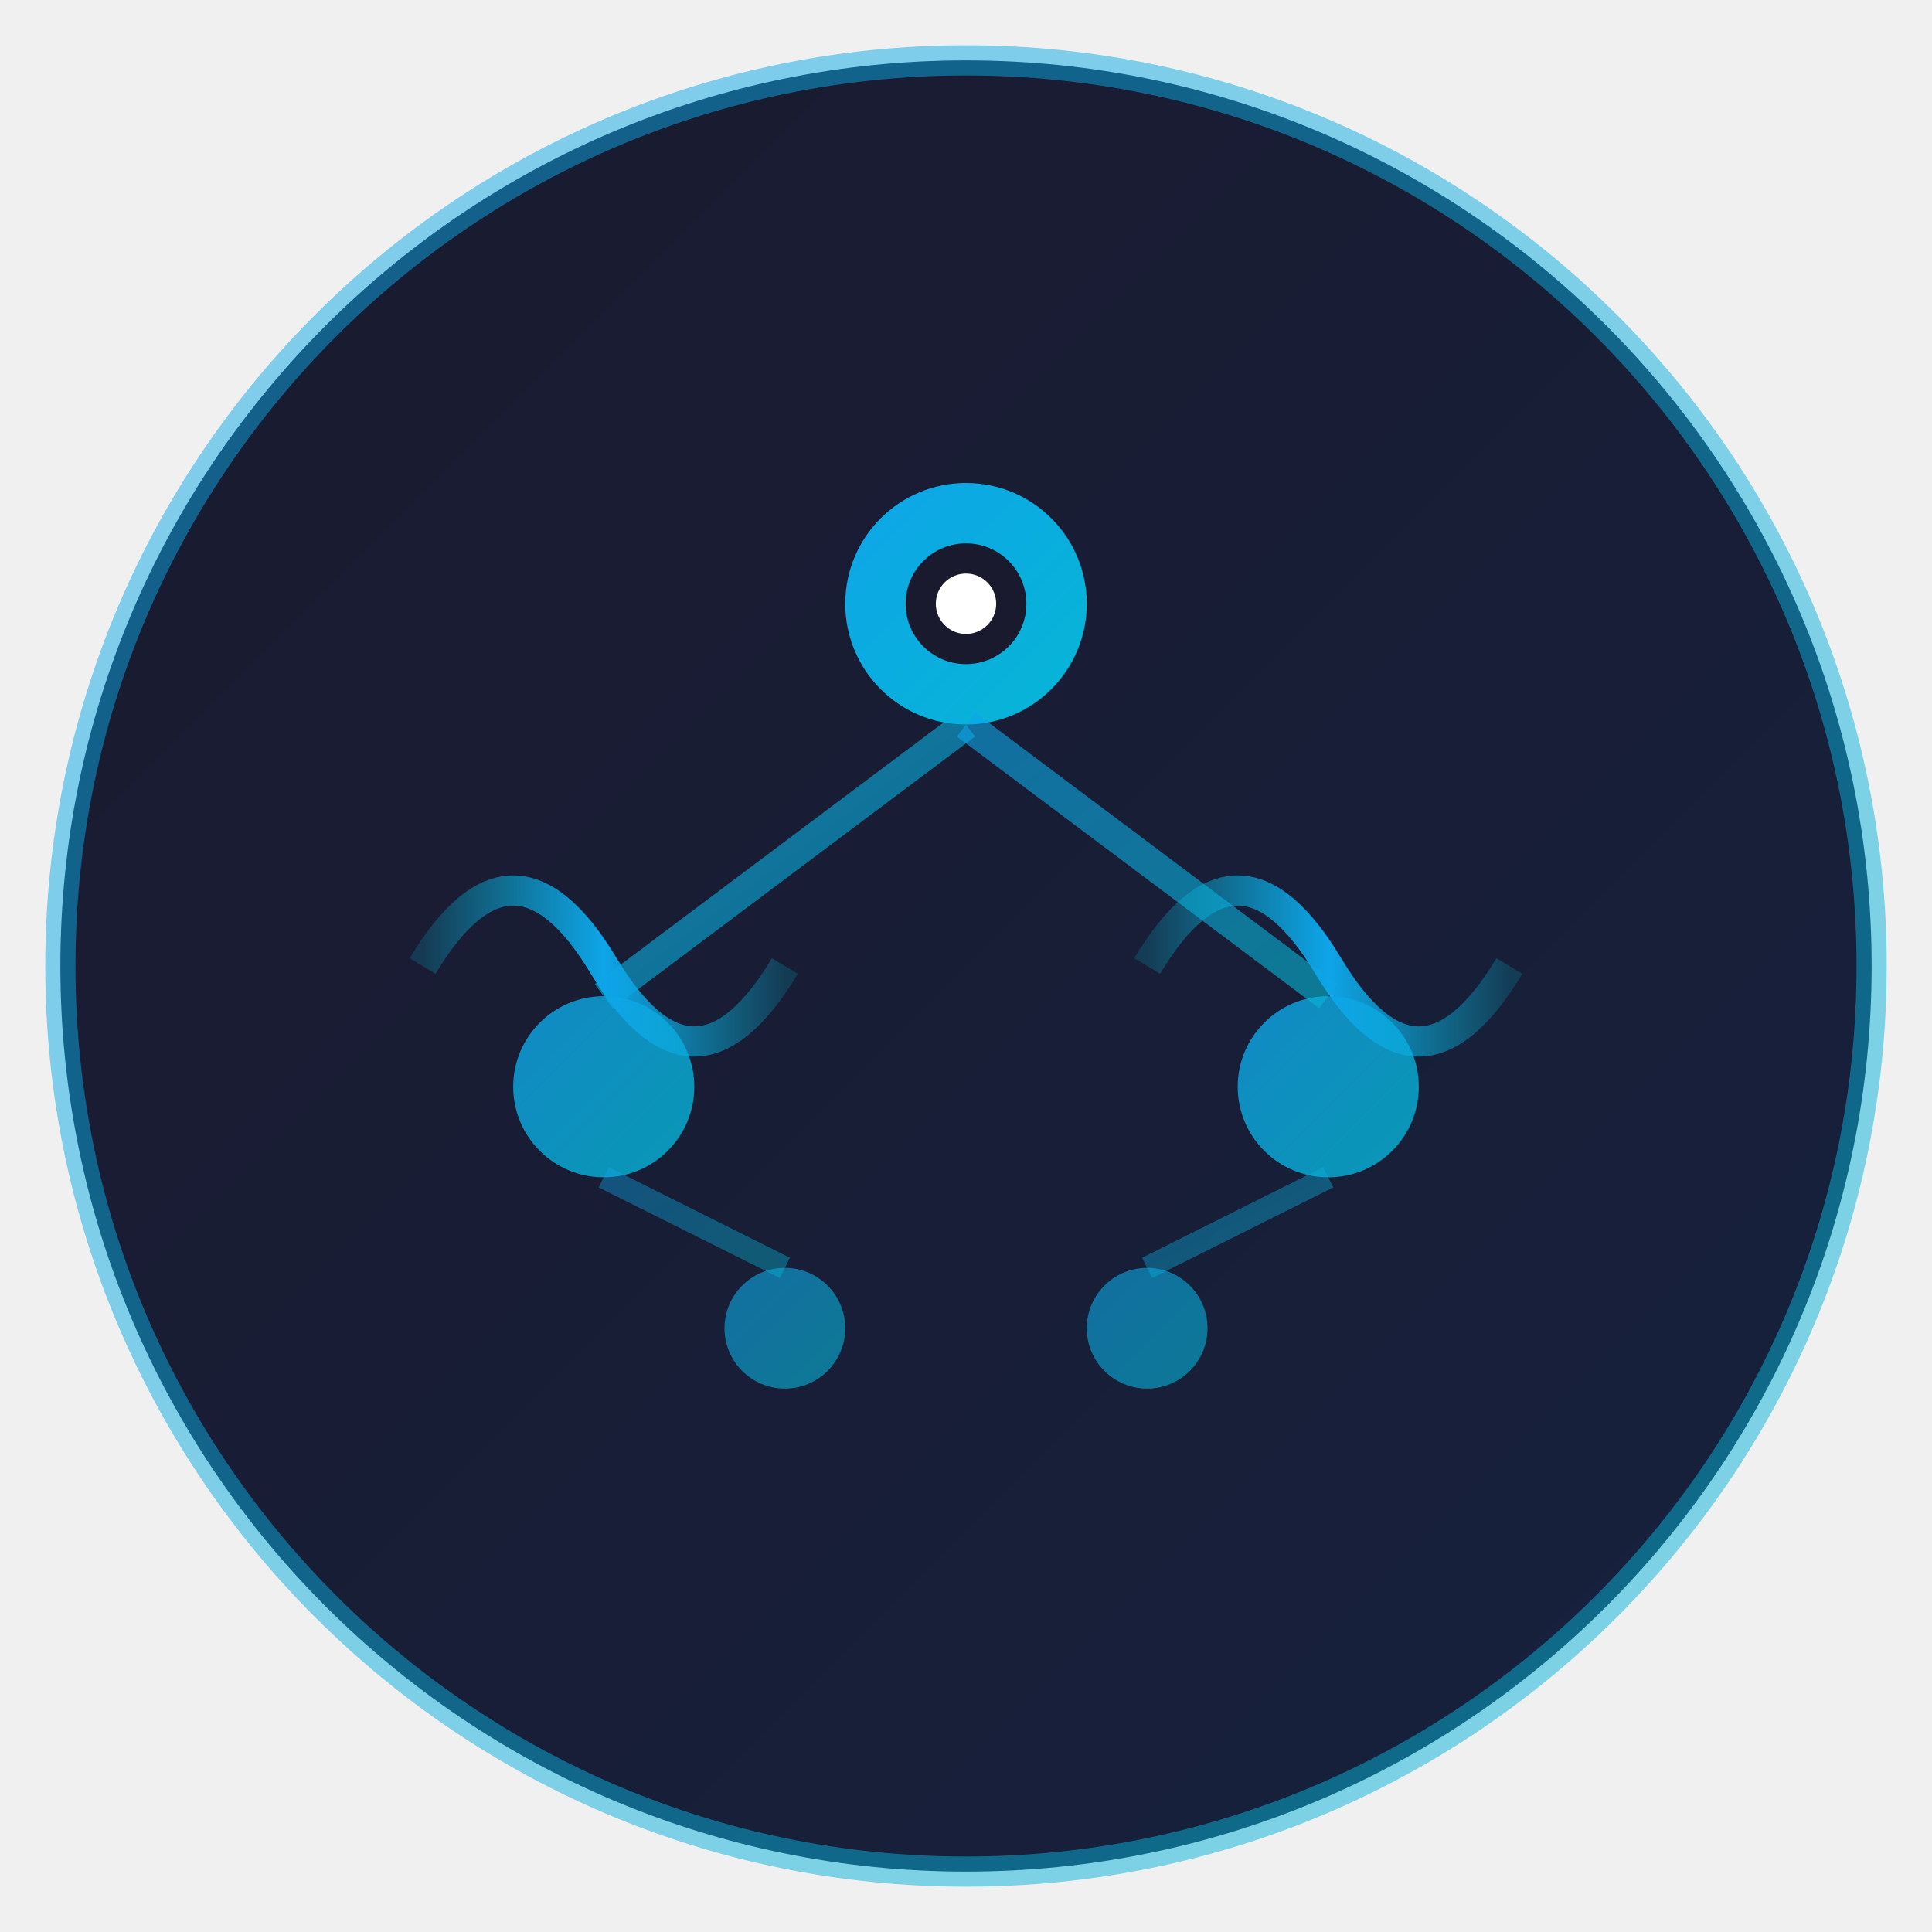
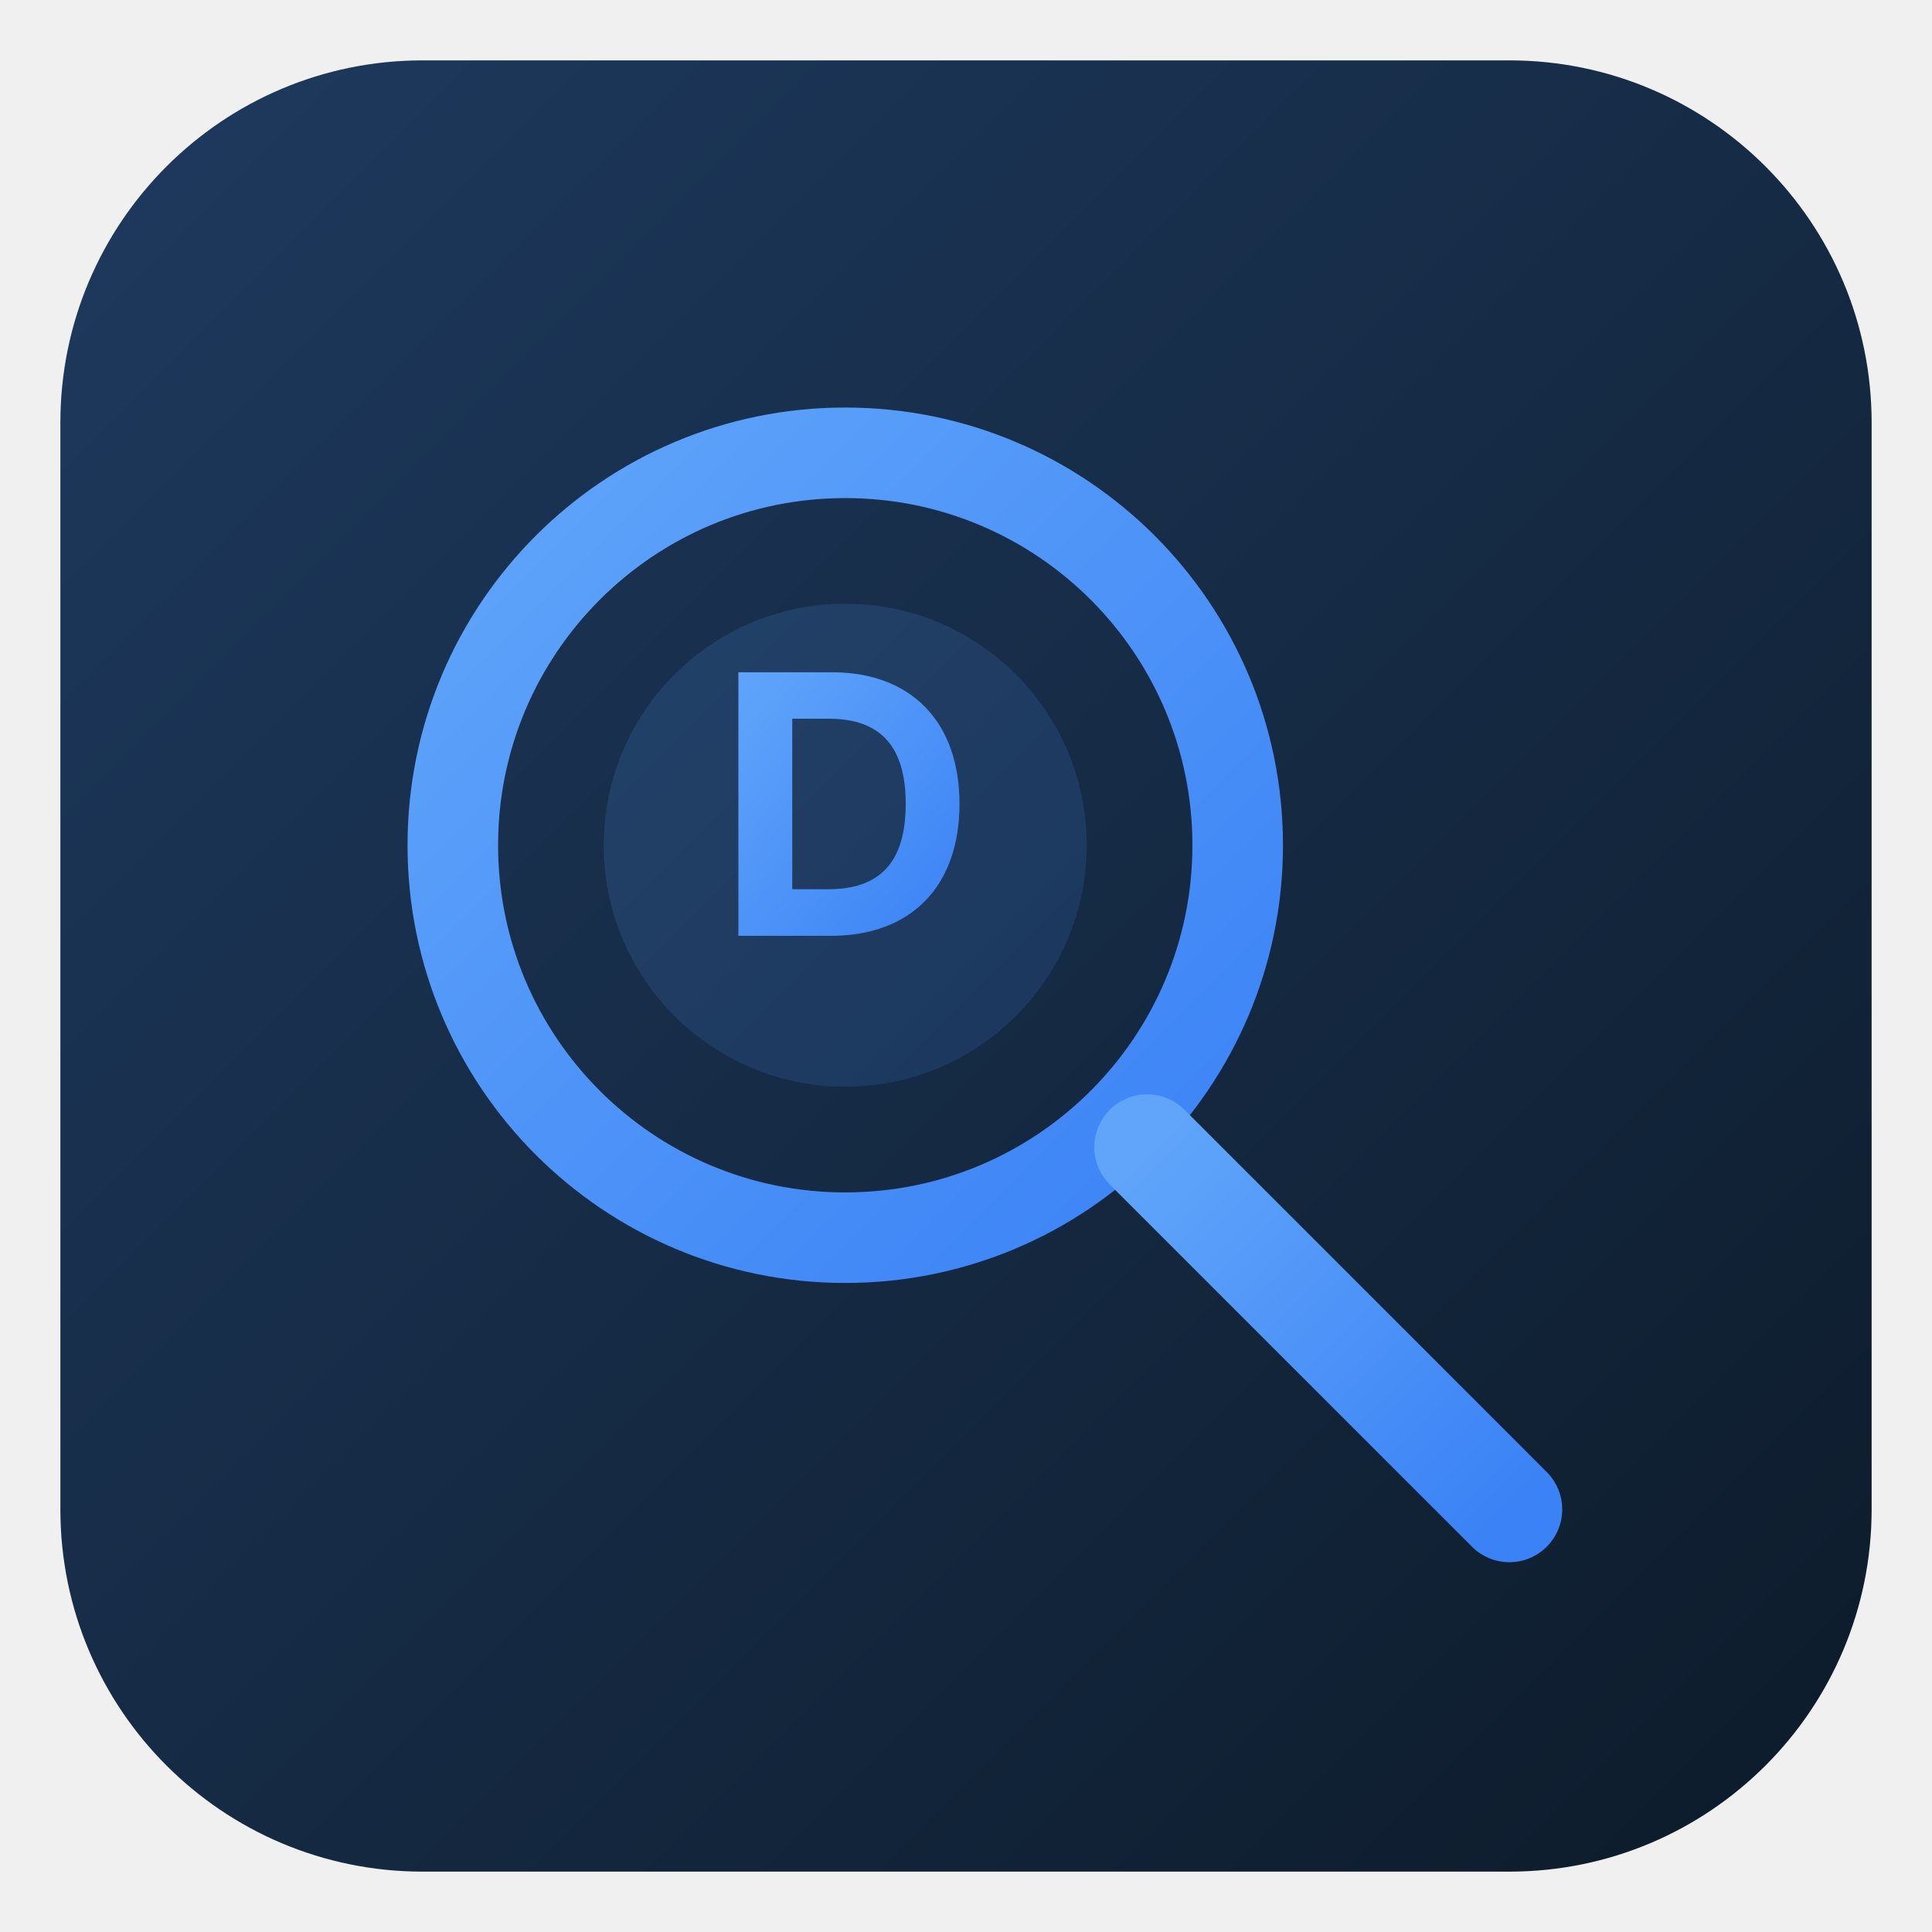
- <svg xmlns="http://www.w3.org/2000/svg" viewBox="0 0 128 128" fill="none">
+ <svg xmlns="http://www.w3.org/2000/svg" viewBox="0 0 256 256">
  <defs>
-     <linearGradient id="bg" x1="0%" y1="0%" x2="100%" y2="100%">
-       <stop offset="0%" style="stop-color:#1a1a2e" />
-       <stop offset="100%" style="stop-color:#16213e" />
+     <linearGradient id="bgGrad" x1="0%" y1="0%" x2="100%" y2="100%">
+       <stop offset="0%" stop-color="#1e3a5f" />
+       <stop offset="100%" stop-color="#0d1b2a" />
    </linearGradient>
-     <linearGradient id="accent" x1="0%" y1="0%" x2="100%" y2="100%">
-       <stop offset="0%" style="stop-color:#0ea5e9" />
-       <stop offset="100%" style="stop-color:#06b6d4" />
-     </linearGradient>
-     <linearGradient id="pulse" x1="0%" y1="0%" x2="100%" y2="0%">
-       <stop offset="0%" style="stop-color:#06b6d4;stop-opacity:0.2" />
-       <stop offset="50%" style="stop-color:#0ea5e9" />
-       <stop offset="100%" style="stop-color:#06b6d4;stop-opacity:0.2" />
+     <linearGradient id="lensGrad" x1="0%" y1="0%" x2="100%" y2="100%">
+       <stop offset="0%" stop-color="#60a5fa" />
+       <stop offset="100%" stop-color="#3b82f6" />
    </linearGradient>
  </defs>
-   <circle cx="64" cy="64" r="60" fill="url(#bg)" />
-   <circle cx="64" cy="64" r="60" stroke="url(#accent)" stroke-width="2" fill="none" opacity="0.5" />
-   <circle cx="64" cy="40" r="8" fill="url(#accent)" />
-   <circle cx="40" cy="72" r="6" fill="url(#accent)" opacity="0.8" />
-   <circle cx="88" cy="72" r="6" fill="url(#accent)" opacity="0.8" />
-   <circle cx="52" cy="88" r="4" fill="url(#accent)" opacity="0.6" />
-   <circle cx="76" cy="88" r="4" fill="url(#accent)" opacity="0.6" />
-   <line x1="64" y1="48" x2="40" y2="66" stroke="url(#accent)" stroke-width="2" opacity="0.6" />
-   <line x1="64" y1="48" x2="88" y2="66" stroke="url(#accent)" stroke-width="2" opacity="0.6" />
-   <line x1="40" y1="78" x2="52" y2="84" stroke="url(#accent)" stroke-width="1.5" opacity="0.4" />
-   <line x1="88" y1="78" x2="76" y2="84" stroke="url(#accent)" stroke-width="1.5" opacity="0.4" />
-   <path d="M28 64 Q34 54, 40 64 Q46 74, 52 64" stroke="url(#pulse)" stroke-width="2" fill="none" />
-   <path d="M76 64 Q82 54, 88 64 Q94 74, 100 64" stroke="url(#pulse)" stroke-width="2" fill="none" />
-   <circle cx="64" cy="40" r="4" fill="#1a1a2e" />
-   <circle cx="64" cy="40" r="2" fill="#fff" />
+   <rect x="8" y="8" width="240" height="240" rx="48" fill="url(#bgGrad)" />
+   <circle cx="112" cy="112" r="52" fill="none" stroke="url(#lensGrad)" stroke-width="12" />
+   <circle cx="112" cy="112" r="32" fill="url(#lensGrad)" opacity="0.15" />
+   <line x1="152" y1="152" x2="200" y2="200" stroke="url(#lensGrad)" stroke-width="14" stroke-linecap="round" />
+   <text x="112" y="124" font-family="system-ui, -apple-system, sans-serif" font-size="48" font-weight="700" fill="url(#lensGrad)" text-anchor="middle">D</text>
</svg>
